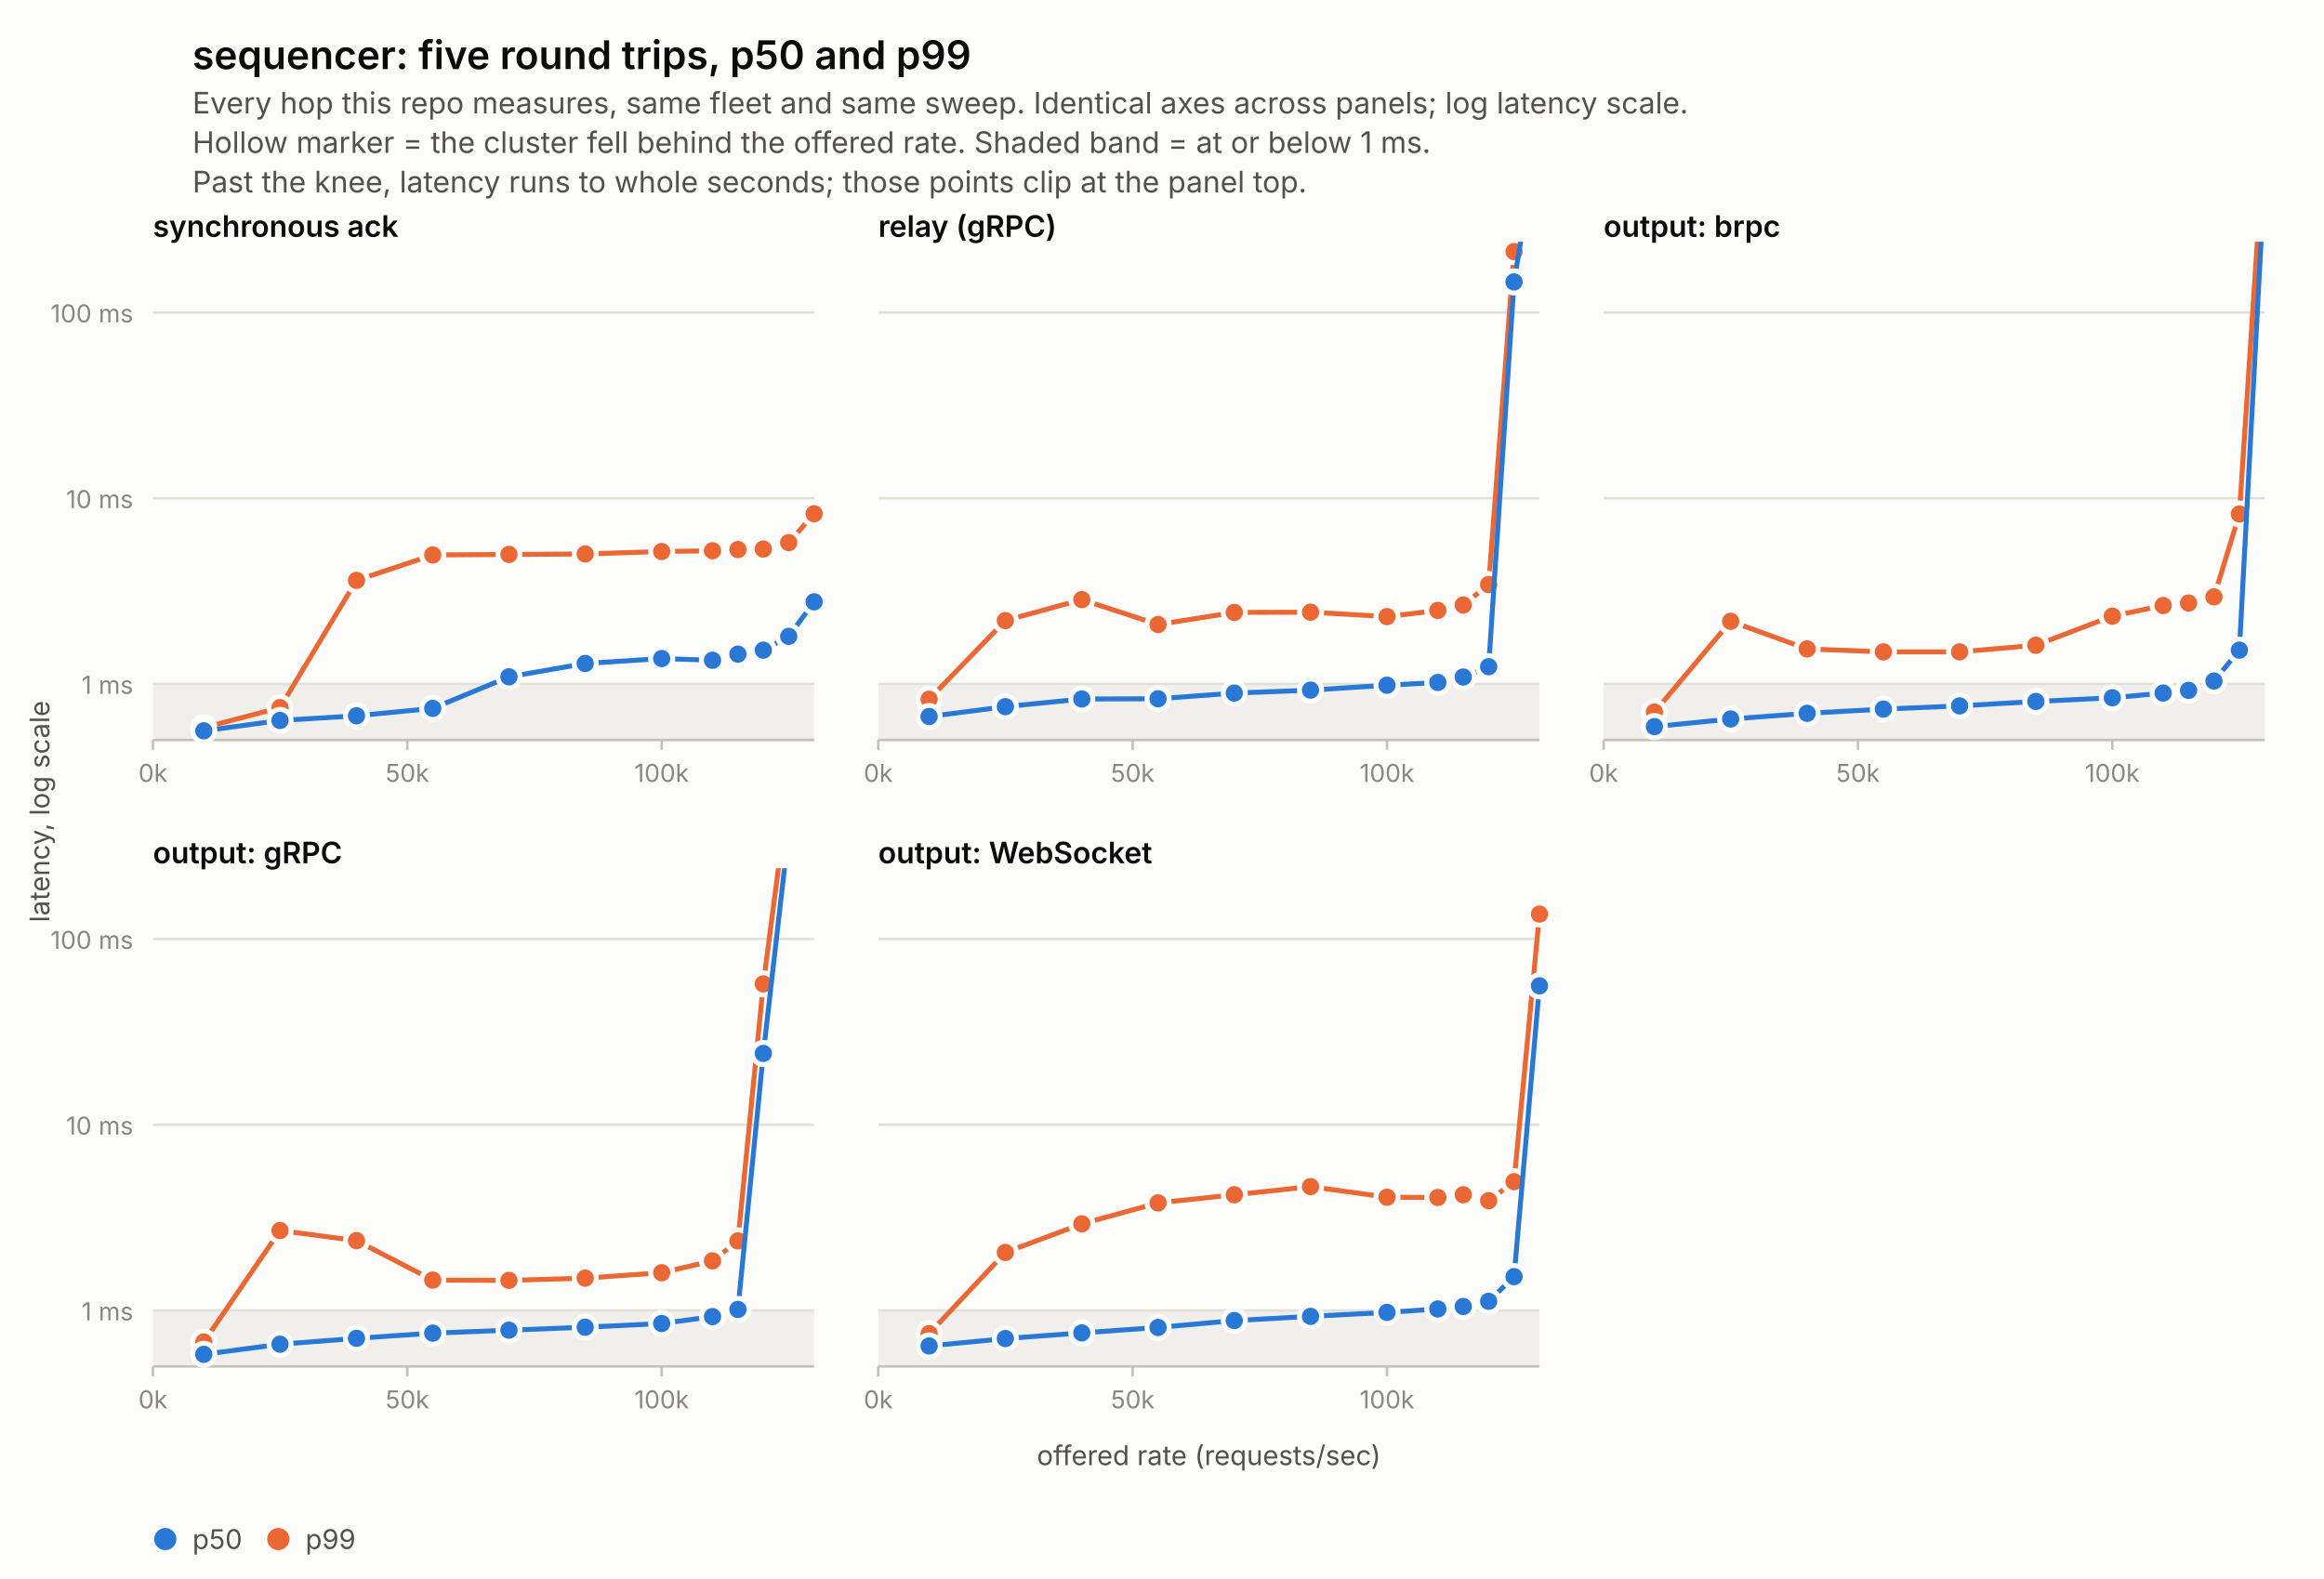
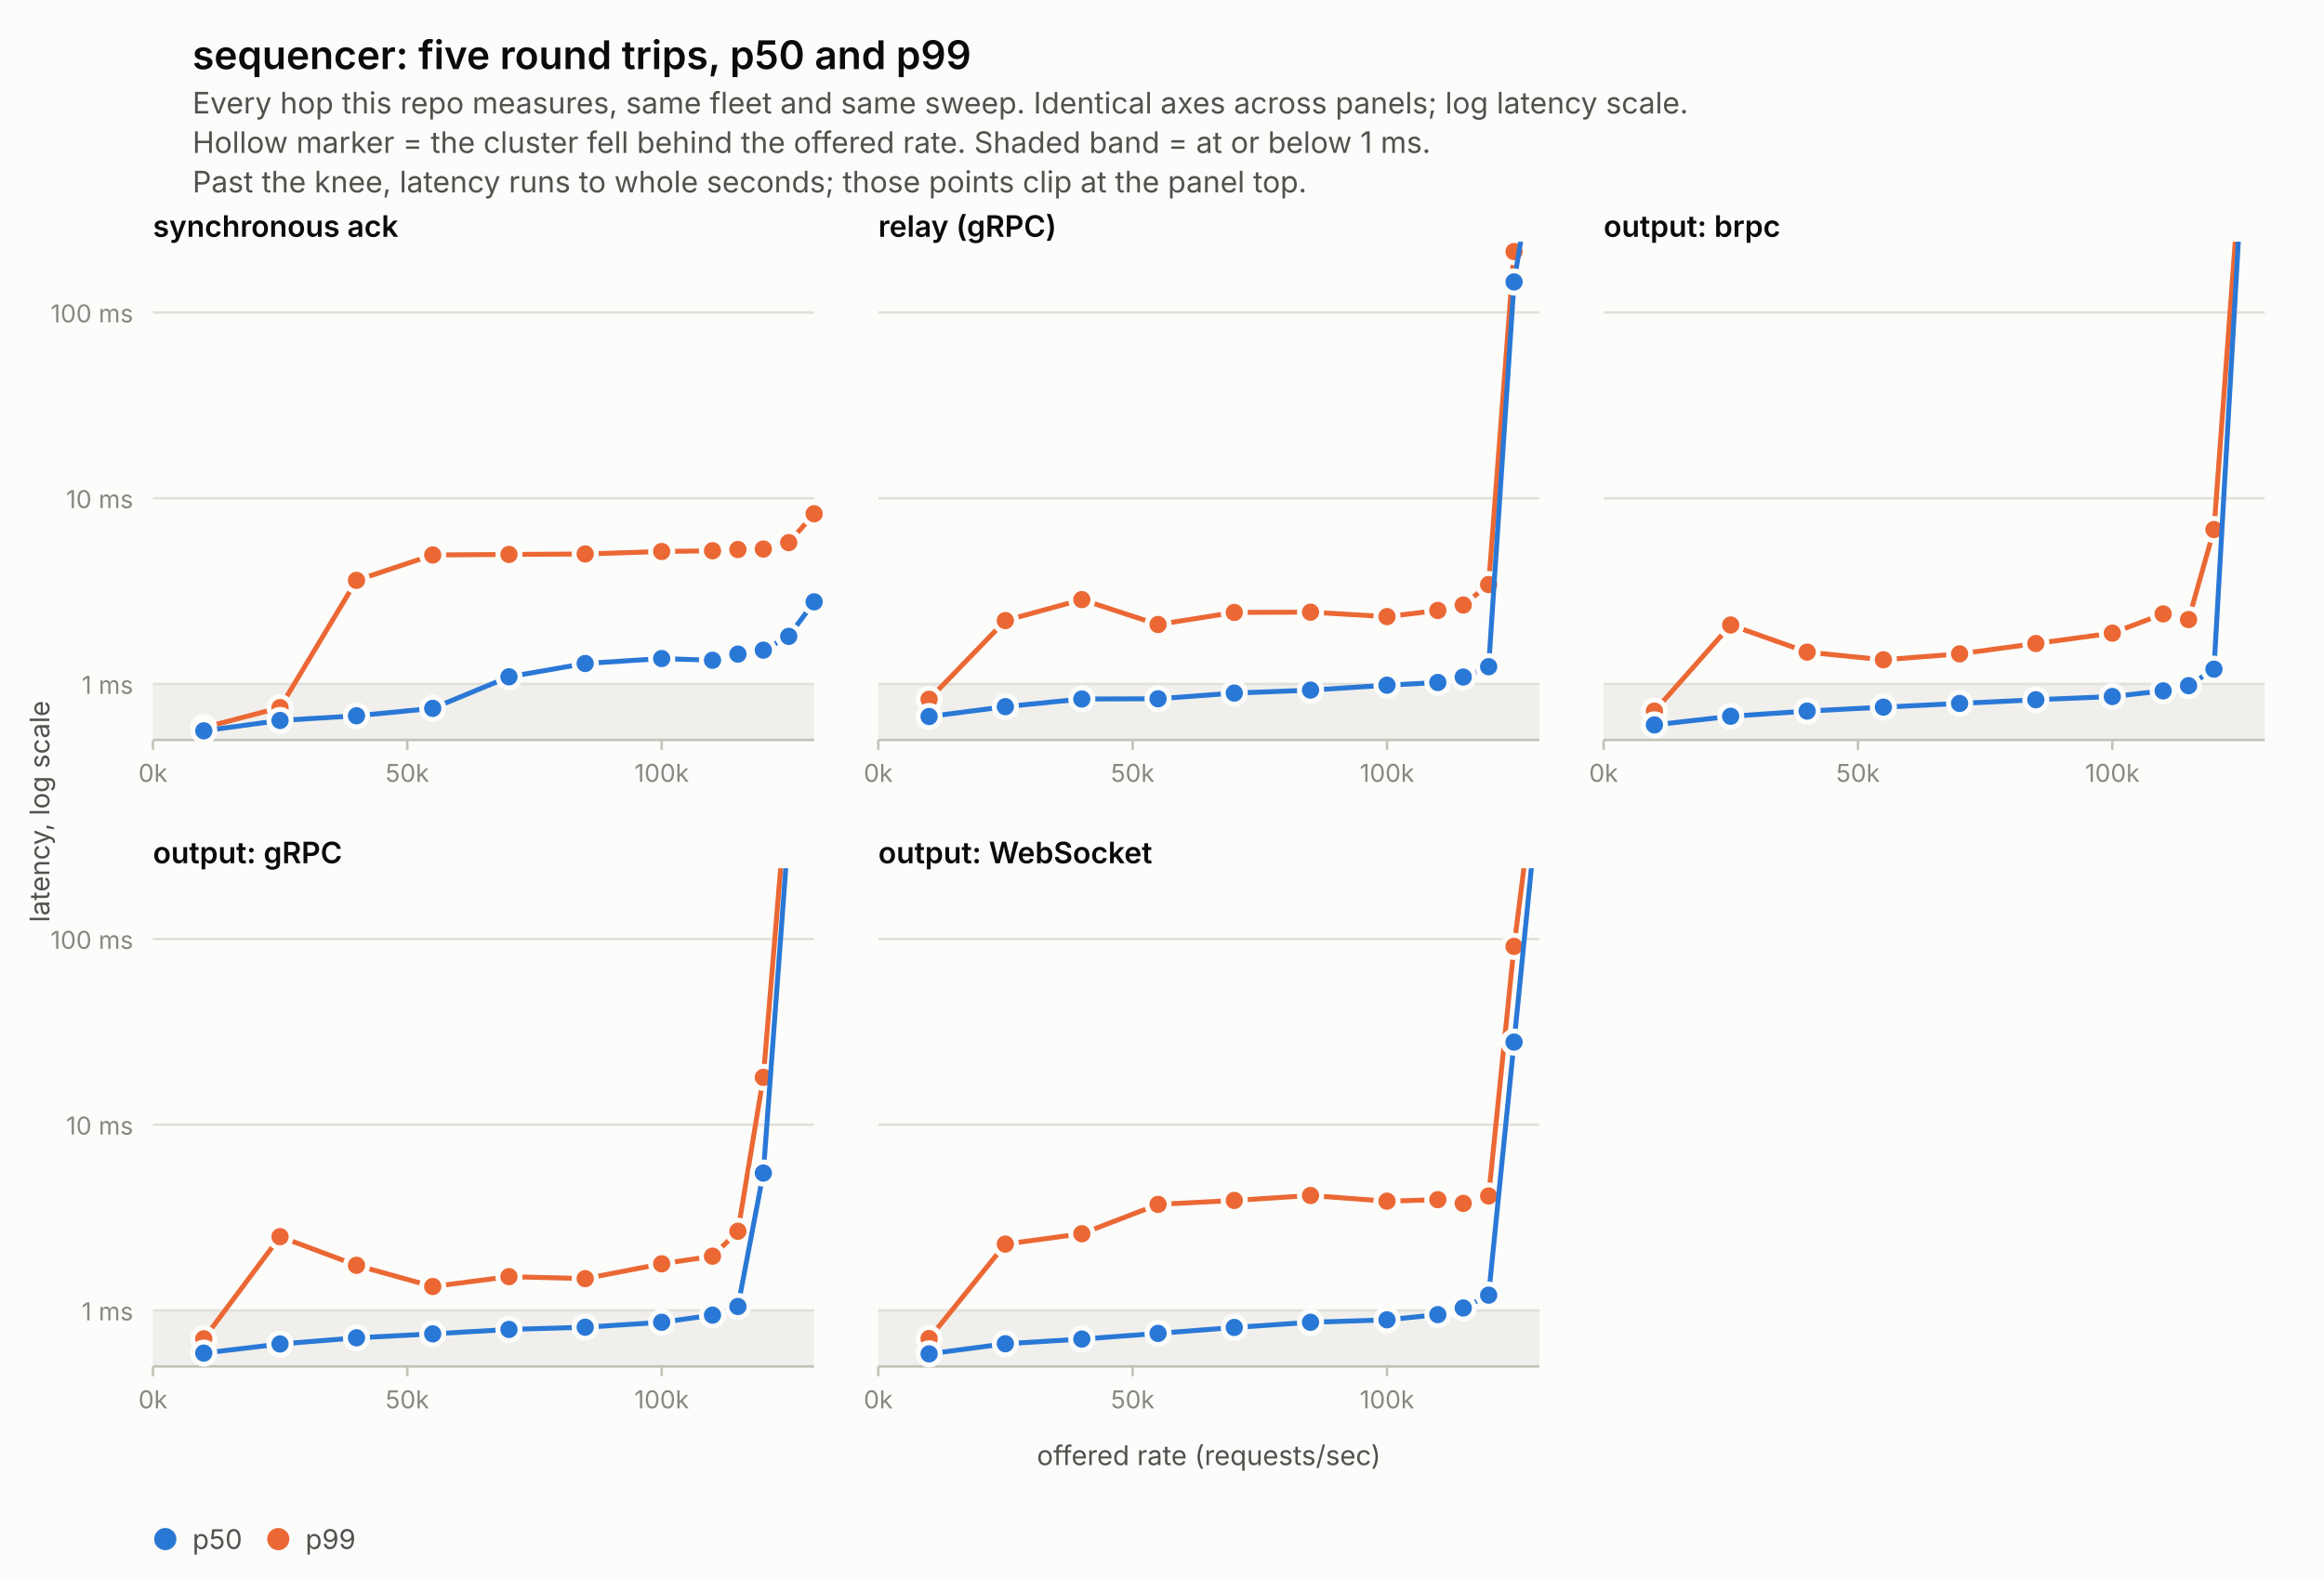
<svg xmlns="http://www.w3.org/2000/svg" width="942" height="640" viewBox="0 0 942 640" font-family="system-ui,-apple-system,&quot;Segoe UI&quot;,sans-serif" role="img" aria-label="sequencer: five round trips, p50 and p99">
  <rect width="942" height="640" fill="#fcfcfb" />
  <text x="78" y="28" font-size="16" font-weight="600" fill="#0b0b0b">sequencer: five round trips, p50 and p99</text>
  <text x="78" y="46" font-size="12" fill="#52514e">Every hop this repo measures, same fleet and same sweep. Identical axes across panels; log latency scale.</text>
  <text x="78" y="62" font-size="12" fill="#52514e">Hollow marker = the cluster fell behind the offered rate. Shaded band = at or below 1 ms.</text>
  <text x="78" y="78" font-size="12" fill="#52514e">Past the knee, latency runs to whole seconds; those points clip at the panel top.</text>
  <defs>
    <clipPath id="pan0">
      <rect x="56" y="98" width="280" height="208" />
    </clipPath>
    <clipPath id="pan1">
      <rect x="350" y="98" width="280" height="208" />
    </clipPath>
    <clipPath id="pan2">
      <rect x="644" y="98" width="280" height="208" />
    </clipPath>
    <clipPath id="pan3">
      <rect x="56" y="352" width="280" height="208" />
    </clipPath>
    <clipPath id="pan4">
      <rect x="350" y="352" width="280" height="208" />
    </clipPath>
  </defs>
  <rect x="62" y="277.3" width="268" height="22.7" fill="#f0efec" />
  <line x1="62" y1="277.3" x2="330" y2="277.3" stroke="#e1e0d9" stroke-width="1" />
  <text x="54" y="281.3" font-size="10" fill="#898781" text-anchor="end">1 ms</text>
  <line x1="62" y1="202.0" x2="330" y2="202.0" stroke="#e1e0d9" stroke-width="1" />
  <text x="54" y="206.0" font-size="10" fill="#898781" text-anchor="end">10 ms</text>
  <line x1="62" y1="126.7" x2="330" y2="126.7" stroke="#e1e0d9" stroke-width="1" />
  <text x="54" y="130.7" font-size="10" fill="#898781" text-anchor="end">100 ms</text>
  <line x1="62" y1="300" x2="330" y2="300" stroke="#c3c2b7" stroke-width="1" />
  <line x1="62.0" y1="300" x2="62.0" y2="304" stroke="#c3c2b7" stroke-width="1" />
  <text x="62.0" y="317" font-size="10" fill="#898781" text-anchor="middle">0k</text>
  <line x1="165.1" y1="300" x2="165.1" y2="304" stroke="#c3c2b7" stroke-width="1" />
  <text x="165.1" y="317" font-size="10" fill="#898781" text-anchor="middle">50k</text>
  <line x1="268.2" y1="300" x2="268.2" y2="304" stroke="#c3c2b7" stroke-width="1" />
  <text x="268.2" y="317" font-size="10" fill="#898781" text-anchor="middle">100k</text>
  <text x="62" y="96" font-size="12" font-weight="600" fill="#0b0b0b">synchronous ack</text>
  <g clip-path="url(#pan0)">
    <path d="M82.6,295.0 L113.5,286.9 L144.5,235.3 L175.4,225.0 L206.3,224.8 L237.2,224.6 L268.2,223.6 L288.8,223.3 L299.1,222.8 L309.4,222.6 L319.7,220.0 L330.0,208.3" fill="none" stroke="#eb6834" stroke-width="2" stroke-linejoin="round" stroke-linecap="round" />
    <circle cx="82.6" cy="295.0" r="4.5" fill="#eb6834" stroke="#fcfcfb" stroke-width="2" />
    <circle cx="113.5" cy="286.9" r="4.5" fill="#eb6834" stroke="#fcfcfb" stroke-width="2" />
    <circle cx="144.5" cy="235.3" r="4.5" fill="#eb6834" stroke="#fcfcfb" stroke-width="2" />
    <circle cx="175.4" cy="225.0" r="4.5" fill="#eb6834" stroke="#fcfcfb" stroke-width="2" />
    <circle cx="206.3" cy="224.8" r="4.5" fill="#eb6834" stroke="#fcfcfb" stroke-width="2" />
    <circle cx="237.2" cy="224.6" r="4.5" fill="#eb6834" stroke="#fcfcfb" stroke-width="2" />
    <circle cx="268.2" cy="223.6" r="4.5" fill="#eb6834" stroke="#fcfcfb" stroke-width="2" />
    <circle cx="288.8" cy="223.3" r="4.5" fill="#eb6834" stroke="#fcfcfb" stroke-width="2" />
    <circle cx="299.1" cy="222.8" r="4.5" fill="#eb6834" stroke="#fcfcfb" stroke-width="2" />
    <circle cx="309.4" cy="222.6" r="4.5" fill="#eb6834" stroke="#fcfcfb" stroke-width="2" />
    <circle cx="319.7" cy="220.0" r="4.5" fill="#eb6834" stroke="#fcfcfb" stroke-width="2" />
    <circle cx="330.0" cy="208.3" r="4.5" fill="#eb6834" stroke="#fcfcfb" stroke-width="2" />
    <path d="M82.6,296.3 L113.5,292.1 L144.5,290.2 L175.4,287.2 L206.3,274.4 L237.2,269.0 L268.2,267.0 L288.8,267.7 L299.1,265.2 L309.4,263.6 L319.7,258.0 L330.0,244.0" fill="none" stroke="#2a78d6" stroke-width="2" stroke-linejoin="round" stroke-linecap="round" />
    <circle cx="82.6" cy="296.3" r="4.5" fill="#2a78d6" stroke="#fcfcfb" stroke-width="2" />
    <circle cx="113.5" cy="292.1" r="4.5" fill="#2a78d6" stroke="#fcfcfb" stroke-width="2" />
    <circle cx="144.5" cy="290.2" r="4.5" fill="#2a78d6" stroke="#fcfcfb" stroke-width="2" />
    <circle cx="175.4" cy="287.2" r="4.5" fill="#2a78d6" stroke="#fcfcfb" stroke-width="2" />
    <circle cx="206.3" cy="274.4" r="4.5" fill="#2a78d6" stroke="#fcfcfb" stroke-width="2" />
    <circle cx="237.2" cy="269.0" r="4.5" fill="#2a78d6" stroke="#fcfcfb" stroke-width="2" />
    <circle cx="268.2" cy="267.0" r="4.5" fill="#2a78d6" stroke="#fcfcfb" stroke-width="2" />
    <circle cx="288.8" cy="267.7" r="4.5" fill="#2a78d6" stroke="#fcfcfb" stroke-width="2" />
    <circle cx="299.1" cy="265.2" r="4.5" fill="#2a78d6" stroke="#fcfcfb" stroke-width="2" />
    <circle cx="309.4" cy="263.6" r="4.5" fill="#2a78d6" stroke="#fcfcfb" stroke-width="2" />
    <circle cx="319.7" cy="258.0" r="4.5" fill="#2a78d6" stroke="#fcfcfb" stroke-width="2" />
    <circle cx="330.0" cy="244.0" r="4.5" fill="#2a78d6" stroke="#fcfcfb" stroke-width="2" />
  </g>
  <rect x="356" y="277.3" width="268" height="22.7" fill="#f0efec" />
  <line x1="356" y1="277.3" x2="624" y2="277.3" stroke="#e1e0d9" stroke-width="1" />
  <line x1="356" y1="202.0" x2="624" y2="202.0" stroke="#e1e0d9" stroke-width="1" />
  <line x1="356" y1="126.7" x2="624" y2="126.7" stroke="#e1e0d9" stroke-width="1" />
  <line x1="356" y1="300" x2="624" y2="300" stroke="#c3c2b7" stroke-width="1" />
  <line x1="356.0" y1="300" x2="356.0" y2="304" stroke="#c3c2b7" stroke-width="1" />
  <text x="356.0" y="317" font-size="10" fill="#898781" text-anchor="middle">0k</text>
  <line x1="459.1" y1="300" x2="459.1" y2="304" stroke="#c3c2b7" stroke-width="1" />
  <text x="459.1" y="317" font-size="10" fill="#898781" text-anchor="middle">50k</text>
  <line x1="562.2" y1="300" x2="562.2" y2="304" stroke="#c3c2b7" stroke-width="1" />
  <text x="562.2" y="317" font-size="10" fill="#898781" text-anchor="middle">100k</text>
  <text x="356" y="96" font-size="12" font-weight="600" fill="#0b0b0b">relay (gRPC)</text>
  <g clip-path="url(#pan1)">
    <path d="M376.6,283.5 L407.5,251.6 L438.5,243.1 L469.4,253.2 L500.3,248.3 L531.2,248.2 L562.2,250.0 L582.8,247.5 L593.1,245.3 L603.4,237.0 L613.7,102.0 L624.0,35.5" fill="none" stroke="#eb6834" stroke-width="2" stroke-linejoin="round" stroke-linecap="round" />
    <circle cx="376.6" cy="283.5" r="4.5" fill="#eb6834" stroke="#fcfcfb" stroke-width="2" />
    <circle cx="407.5" cy="251.6" r="4.5" fill="#eb6834" stroke="#fcfcfb" stroke-width="2" />
    <circle cx="438.5" cy="243.1" r="4.5" fill="#eb6834" stroke="#fcfcfb" stroke-width="2" />
    <circle cx="469.4" cy="253.2" r="4.5" fill="#eb6834" stroke="#fcfcfb" stroke-width="2" />
    <circle cx="500.3" cy="248.3" r="4.5" fill="#eb6834" stroke="#fcfcfb" stroke-width="2" />
    <circle cx="531.2" cy="248.2" r="4.5" fill="#eb6834" stroke="#fcfcfb" stroke-width="2" />
    <circle cx="562.2" cy="250.0" r="4.5" fill="#eb6834" stroke="#fcfcfb" stroke-width="2" />
    <circle cx="582.8" cy="247.5" r="4.5" fill="#eb6834" stroke="#fcfcfb" stroke-width="2" />
    <circle cx="593.1" cy="245.3" r="4.5" fill="#eb6834" stroke="#fcfcfb" stroke-width="2" />
    <circle cx="603.4" cy="237.0" r="4.5" fill="#eb6834" stroke="#fcfcfb" stroke-width="2" />
    <circle cx="613.7" cy="102.0" r="4.5" fill="#eb6834" stroke="#fcfcfb" stroke-width="2" />
    <circle cx="624.0" cy="35.5" r="4.5" fill="#fcfcfb" stroke="#eb6834" stroke-width="2" />
    <path d="M376.6,290.5 L407.5,286.5 L438.5,283.4 L469.4,283.3 L500.3,281.0 L531.2,279.8 L562.2,277.8 L582.8,276.7 L593.1,274.5 L603.4,270.3 L613.7,114.3 L624.0,51.4" fill="none" stroke="#2a78d6" stroke-width="2" stroke-linejoin="round" stroke-linecap="round" />
    <circle cx="376.6" cy="290.5" r="4.5" fill="#2a78d6" stroke="#fcfcfb" stroke-width="2" />
    <circle cx="407.5" cy="286.5" r="4.5" fill="#2a78d6" stroke="#fcfcfb" stroke-width="2" />
    <circle cx="438.5" cy="283.4" r="4.5" fill="#2a78d6" stroke="#fcfcfb" stroke-width="2" />
    <circle cx="469.4" cy="283.3" r="4.5" fill="#2a78d6" stroke="#fcfcfb" stroke-width="2" />
    <circle cx="500.3" cy="281.0" r="4.5" fill="#2a78d6" stroke="#fcfcfb" stroke-width="2" />
    <circle cx="531.2" cy="279.8" r="4.5" fill="#2a78d6" stroke="#fcfcfb" stroke-width="2" />
    <circle cx="562.2" cy="277.8" r="4.5" fill="#2a78d6" stroke="#fcfcfb" stroke-width="2" />
    <circle cx="582.8" cy="276.7" r="4.5" fill="#2a78d6" stroke="#fcfcfb" stroke-width="2" />
    <circle cx="593.1" cy="274.5" r="4.5" fill="#2a78d6" stroke="#fcfcfb" stroke-width="2" />
    <circle cx="603.4" cy="270.3" r="4.5" fill="#2a78d6" stroke="#fcfcfb" stroke-width="2" />
    <circle cx="613.7" cy="114.3" r="4.5" fill="#2a78d6" stroke="#fcfcfb" stroke-width="2" />
    <circle cx="624.0" cy="51.4" r="4.5" fill="#fcfcfb" stroke="#2a78d6" stroke-width="2" />
  </g>
  <rect x="650" y="277.3" width="268" height="22.7" fill="#f0efec" />
  <line x1="650" y1="277.3" x2="918" y2="277.3" stroke="#e1e0d9" stroke-width="1" />
  <line x1="650" y1="202.0" x2="918" y2="202.0" stroke="#e1e0d9" stroke-width="1" />
  <line x1="650" y1="126.7" x2="918" y2="126.7" stroke="#e1e0d9" stroke-width="1" />
  <line x1="650" y1="300" x2="918" y2="300" stroke="#c3c2b7" stroke-width="1" />
  <line x1="650.0" y1="300" x2="650.0" y2="304" stroke="#c3c2b7" stroke-width="1" />
  <text x="650.0" y="317" font-size="10" fill="#898781" text-anchor="middle">0k</text>
  <line x1="753.1" y1="300" x2="753.1" y2="304" stroke="#c3c2b7" stroke-width="1" />
  <text x="753.1" y="317" font-size="10" fill="#898781" text-anchor="middle">50k</text>
  <line x1="856.2" y1="300" x2="856.2" y2="304" stroke="#c3c2b7" stroke-width="1" />
  <text x="856.2" y="317" font-size="10" fill="#898781" text-anchor="middle">100k</text>
  <text x="650" y="96" font-size="12" font-weight="600" fill="#0b0b0b">output: brpc</text>
  <g clip-path="url(#pan2)">
-     <path d="M670.6,288.7 L701.5,251.9 L732.5,263.1 L763.4,264.3 L794.3,264.3 L825.2,261.6 L856.2,249.8 L876.8,245.5 L887.1,244.5 L897.4,242.0 L907.7,208.4 L918.0,52.0" fill="none" stroke="#eb6834" stroke-width="2" stroke-linejoin="round" stroke-linecap="round" />
-     <circle cx="670.6" cy="288.7" r="4.5" fill="#eb6834" stroke="#fcfcfb" stroke-width="2" />
-     <circle cx="701.5" cy="251.9" r="4.5" fill="#eb6834" stroke="#fcfcfb" stroke-width="2" />
-     <circle cx="732.5" cy="263.1" r="4.5" fill="#eb6834" stroke="#fcfcfb" stroke-width="2" />
-     <circle cx="763.4" cy="264.3" r="4.5" fill="#eb6834" stroke="#fcfcfb" stroke-width="2" />
-     <circle cx="794.3" cy="264.3" r="4.5" fill="#eb6834" stroke="#fcfcfb" stroke-width="2" />
-     <circle cx="825.2" cy="261.6" r="4.5" fill="#eb6834" stroke="#fcfcfb" stroke-width="2" />
-     <circle cx="856.2" cy="249.8" r="4.5" fill="#eb6834" stroke="#fcfcfb" stroke-width="2" />
-     <circle cx="876.8" cy="245.5" r="4.5" fill="#eb6834" stroke="#fcfcfb" stroke-width="2" />
-     <circle cx="887.1" cy="244.5" r="4.5" fill="#eb6834" stroke="#fcfcfb" stroke-width="2" />
-     <circle cx="897.4" cy="242.0" r="4.5" fill="#eb6834" stroke="#fcfcfb" stroke-width="2" />
-     <circle cx="907.7" cy="208.4" r="4.5" fill="#eb6834" stroke="#fcfcfb" stroke-width="2" />
-     <circle cx="918.0" cy="52.0" r="4.5" fill="#fcfcfb" stroke="#eb6834" stroke-width="2" />
-     <path d="M670.6,294.6 L701.5,291.5 L732.5,289.2 L763.4,287.5 L794.3,286.2 L825.2,284.4 L856.2,282.9 L876.8,281.0 L887.1,279.9 L897.4,276.1 L907.7,263.6 L918.0,69.5" fill="none" stroke="#2a78d6" stroke-width="2" stroke-linejoin="round" stroke-linecap="round" />
-     <circle cx="670.6" cy="294.6" r="4.5" fill="#2a78d6" stroke="#fcfcfb" stroke-width="2" />
-     <circle cx="701.5" cy="291.5" r="4.5" fill="#2a78d6" stroke="#fcfcfb" stroke-width="2" />
-     <circle cx="732.5" cy="289.2" r="4.5" fill="#2a78d6" stroke="#fcfcfb" stroke-width="2" />
-     <circle cx="763.4" cy="287.5" r="4.5" fill="#2a78d6" stroke="#fcfcfb" stroke-width="2" />
-     <circle cx="794.3" cy="286.2" r="4.5" fill="#2a78d6" stroke="#fcfcfb" stroke-width="2" />
-     <circle cx="825.2" cy="284.4" r="4.5" fill="#2a78d6" stroke="#fcfcfb" stroke-width="2" />
-     <circle cx="856.2" cy="282.9" r="4.5" fill="#2a78d6" stroke="#fcfcfb" stroke-width="2" />
-     <circle cx="876.8" cy="281.0" r="4.5" fill="#2a78d6" stroke="#fcfcfb" stroke-width="2" />
-     <circle cx="887.1" cy="279.9" r="4.5" fill="#2a78d6" stroke="#fcfcfb" stroke-width="2" />
-     <circle cx="897.4" cy="276.1" r="4.5" fill="#2a78d6" stroke="#fcfcfb" stroke-width="2" />
-     <circle cx="907.7" cy="263.6" r="4.5" fill="#2a78d6" stroke="#fcfcfb" stroke-width="2" />
-     <circle cx="918.0" cy="69.5" r="4.5" fill="#fcfcfb" stroke="#2a78d6" stroke-width="2" />
+     <path d="M670.6,288.3 L701.5,253.4 L732.5,264.4 L763.4,267.5 L794.3,265.1 L825.2,260.9 L856.2,256.7 L876.8,248.9 L887.1,251.2 L897.4,214.7 L907.7,75.4 L918.0,45.1" fill="none" stroke="#eb6834" stroke-width="2" stroke-linejoin="round" stroke-linecap="round" />
+     <circle cx="670.6" cy="288.3" r="4.5" fill="#eb6834" stroke="#fcfcfb" stroke-width="2" />
+     <circle cx="701.5" cy="253.4" r="4.5" fill="#eb6834" stroke="#fcfcfb" stroke-width="2" />
+     <circle cx="732.5" cy="264.4" r="4.5" fill="#eb6834" stroke="#fcfcfb" stroke-width="2" />
+     <circle cx="763.4" cy="267.5" r="4.5" fill="#eb6834" stroke="#fcfcfb" stroke-width="2" />
+     <circle cx="794.3" cy="265.1" r="4.5" fill="#eb6834" stroke="#fcfcfb" stroke-width="2" />
+     <circle cx="825.2" cy="260.9" r="4.5" fill="#eb6834" stroke="#fcfcfb" stroke-width="2" />
+     <circle cx="856.2" cy="256.7" r="4.5" fill="#eb6834" stroke="#fcfcfb" stroke-width="2" />
+     <circle cx="876.8" cy="248.9" r="4.5" fill="#eb6834" stroke="#fcfcfb" stroke-width="2" />
+     <circle cx="887.1" cy="251.2" r="4.5" fill="#eb6834" stroke="#fcfcfb" stroke-width="2" />
+     <circle cx="897.4" cy="214.7" r="4.5" fill="#eb6834" stroke="#fcfcfb" stroke-width="2" />
+     <circle cx="907.7" cy="75.4" r="4.5" fill="#fcfcfb" stroke="#eb6834" stroke-width="2" />
+     <circle cx="918.0" cy="45.1" r="4.5" fill="#fcfcfb" stroke="#eb6834" stroke-width="2" />
+     <path d="M670.6,293.9 L701.5,290.4 L732.5,288.3 L763.4,286.7 L794.3,285.2 L825.2,283.7 L856.2,282.4 L876.8,280.1 L887.1,278.0 L897.4,271.3 L907.7,90.5 L918.0,60.8" fill="none" stroke="#2a78d6" stroke-width="2" stroke-linejoin="round" stroke-linecap="round" />
+     <circle cx="670.6" cy="293.9" r="4.5" fill="#2a78d6" stroke="#fcfcfb" stroke-width="2" />
+     <circle cx="701.5" cy="290.4" r="4.5" fill="#2a78d6" stroke="#fcfcfb" stroke-width="2" />
+     <circle cx="732.5" cy="288.3" r="4.5" fill="#2a78d6" stroke="#fcfcfb" stroke-width="2" />
+     <circle cx="763.4" cy="286.7" r="4.5" fill="#2a78d6" stroke="#fcfcfb" stroke-width="2" />
+     <circle cx="794.3" cy="285.2" r="4.5" fill="#2a78d6" stroke="#fcfcfb" stroke-width="2" />
+     <circle cx="825.2" cy="283.7" r="4.5" fill="#2a78d6" stroke="#fcfcfb" stroke-width="2" />
+     <circle cx="856.2" cy="282.4" r="4.5" fill="#2a78d6" stroke="#fcfcfb" stroke-width="2" />
+     <circle cx="876.8" cy="280.1" r="4.5" fill="#2a78d6" stroke="#fcfcfb" stroke-width="2" />
+     <circle cx="887.1" cy="278.0" r="4.5" fill="#2a78d6" stroke="#fcfcfb" stroke-width="2" />
+     <circle cx="897.4" cy="271.3" r="4.5" fill="#2a78d6" stroke="#fcfcfb" stroke-width="2" />
+     <circle cx="907.7" cy="90.5" r="4.5" fill="#fcfcfb" stroke="#2a78d6" stroke-width="2" />
+     <circle cx="918.0" cy="60.8" r="4.5" fill="#fcfcfb" stroke="#2a78d6" stroke-width="2" />
  </g>
  <rect x="62" y="531.3" width="268" height="22.7" fill="#f0efec" />
  <line x1="62" y1="531.3" x2="330" y2="531.3" stroke="#e1e0d9" stroke-width="1" />
  <text x="54" y="535.3" font-size="10" fill="#898781" text-anchor="end">1 ms</text>
  <line x1="62" y1="456.0" x2="330" y2="456.0" stroke="#e1e0d9" stroke-width="1" />
  <text x="54" y="460.0" font-size="10" fill="#898781" text-anchor="end">10 ms</text>
  <line x1="62" y1="380.7" x2="330" y2="380.7" stroke="#e1e0d9" stroke-width="1" />
  <text x="54" y="384.7" font-size="10" fill="#898781" text-anchor="end">100 ms</text>
  <line x1="62" y1="554" x2="330" y2="554" stroke="#c3c2b7" stroke-width="1" />
  <line x1="62.0" y1="554" x2="62.0" y2="558" stroke="#c3c2b7" stroke-width="1" />
  <text x="62.0" y="571" font-size="10" fill="#898781" text-anchor="middle">0k</text>
  <line x1="165.1" y1="554" x2="165.1" y2="558" stroke="#c3c2b7" stroke-width="1" />
  <text x="165.1" y="571" font-size="10" fill="#898781" text-anchor="middle">50k</text>
  <line x1="268.2" y1="554" x2="268.2" y2="558" stroke="#c3c2b7" stroke-width="1" />
  <text x="268.2" y="571" font-size="10" fill="#898781" text-anchor="middle">100k</text>
  <text x="62" y="350" font-size="12" font-weight="600" fill="#0b0b0b">output: gRPC</text>
  <g clip-path="url(#pan3)">
-     <path d="M82.6,544.1 L113.5,498.9 L144.5,503.0 L175.4,519.0 L206.3,519.1 L237.2,518.2 L268.2,516.0 L288.8,511.2 L299.1,503.1 L309.4,398.9 L319.7,320.1 L330.0,288.5" fill="none" stroke="#eb6834" stroke-width="2" stroke-linejoin="round" stroke-linecap="round" />
-     <circle cx="82.6" cy="544.1" r="4.5" fill="#eb6834" stroke="#fcfcfb" stroke-width="2" />
-     <circle cx="113.5" cy="498.9" r="4.5" fill="#eb6834" stroke="#fcfcfb" stroke-width="2" />
-     <circle cx="144.5" cy="503.0" r="4.5" fill="#eb6834" stroke="#fcfcfb" stroke-width="2" />
-     <circle cx="175.4" cy="519.0" r="4.5" fill="#eb6834" stroke="#fcfcfb" stroke-width="2" />
-     <circle cx="206.3" cy="519.1" r="4.5" fill="#eb6834" stroke="#fcfcfb" stroke-width="2" />
-     <circle cx="237.2" cy="518.2" r="4.5" fill="#eb6834" stroke="#fcfcfb" stroke-width="2" />
-     <circle cx="268.2" cy="516.0" r="4.5" fill="#eb6834" stroke="#fcfcfb" stroke-width="2" />
-     <circle cx="288.8" cy="511.2" r="4.5" fill="#eb6834" stroke="#fcfcfb" stroke-width="2" />
-     <circle cx="299.1" cy="503.1" r="4.5" fill="#eb6834" stroke="#fcfcfb" stroke-width="2" />
-     <circle cx="309.4" cy="398.9" r="4.5" fill="#eb6834" stroke="#fcfcfb" stroke-width="2" />
-     <circle cx="319.7" cy="320.1" r="4.5" fill="#fcfcfb" stroke="#eb6834" stroke-width="2" />
-     <circle cx="330.0" cy="288.5" r="4.5" fill="#fcfcfb" stroke="#eb6834" stroke-width="2" />
-     <path d="M82.6,549.1 L113.5,545.0 L144.5,542.6 L175.4,540.5 L206.3,539.3 L237.2,538.1 L268.2,536.6 L288.8,533.8 L299.1,530.9 L309.4,427.1 L319.7,337.0 L330.0,308.8" fill="none" stroke="#2a78d6" stroke-width="2" stroke-linejoin="round" stroke-linecap="round" />
-     <circle cx="82.6" cy="549.1" r="4.5" fill="#2a78d6" stroke="#fcfcfb" stroke-width="2" />
-     <circle cx="113.5" cy="545.0" r="4.5" fill="#2a78d6" stroke="#fcfcfb" stroke-width="2" />
-     <circle cx="144.5" cy="542.6" r="4.5" fill="#2a78d6" stroke="#fcfcfb" stroke-width="2" />
-     <circle cx="175.4" cy="540.5" r="4.5" fill="#2a78d6" stroke="#fcfcfb" stroke-width="2" />
-     <circle cx="206.3" cy="539.3" r="4.5" fill="#2a78d6" stroke="#fcfcfb" stroke-width="2" />
+     <path d="M82.6,542.8 L113.5,501.4 L144.5,513.0 L175.4,521.6 L206.3,517.6 L237.2,518.4 L268.2,512.4 L288.8,509.3 L299.1,499.2 L309.4,436.8 L319.7,312.6 L330.0,286.2" fill="none" stroke="#eb6834" stroke-width="2" stroke-linejoin="round" stroke-linecap="round" />
+     <circle cx="82.6" cy="542.8" r="4.5" fill="#eb6834" stroke="#fcfcfb" stroke-width="2" />
+     <circle cx="113.5" cy="501.4" r="4.5" fill="#eb6834" stroke="#fcfcfb" stroke-width="2" />
+     <circle cx="144.5" cy="513.0" r="4.5" fill="#eb6834" stroke="#fcfcfb" stroke-width="2" />
+     <circle cx="175.4" cy="521.6" r="4.5" fill="#eb6834" stroke="#fcfcfb" stroke-width="2" />
+     <circle cx="206.3" cy="517.6" r="4.5" fill="#eb6834" stroke="#fcfcfb" stroke-width="2" />
+     <circle cx="237.2" cy="518.4" r="4.5" fill="#eb6834" stroke="#fcfcfb" stroke-width="2" />
+     <circle cx="268.2" cy="512.4" r="4.5" fill="#eb6834" stroke="#fcfcfb" stroke-width="2" />
+     <circle cx="288.8" cy="509.3" r="4.5" fill="#eb6834" stroke="#fcfcfb" stroke-width="2" />
+     <circle cx="299.1" cy="499.2" r="4.5" fill="#eb6834" stroke="#fcfcfb" stroke-width="2" />
+     <circle cx="309.4" cy="436.8" r="4.5" fill="#eb6834" stroke="#fcfcfb" stroke-width="2" />
+     <circle cx="319.7" cy="312.6" r="4.5" fill="#fcfcfb" stroke="#eb6834" stroke-width="2" />
+     <circle cx="330.0" cy="286.2" r="4.5" fill="#fcfcfb" stroke="#eb6834" stroke-width="2" />
+     <path d="M82.6,548.6 L113.5,544.9 L144.5,542.4 L175.4,540.8 L206.3,539.0 L237.2,538.1 L268.2,536.1 L288.8,533.2 L299.1,529.7 L309.4,475.6 L319.7,335.7 L330.0,302.2" fill="none" stroke="#2a78d6" stroke-width="2" stroke-linejoin="round" stroke-linecap="round" />
+     <circle cx="82.6" cy="548.6" r="4.5" fill="#2a78d6" stroke="#fcfcfb" stroke-width="2" />
+     <circle cx="113.5" cy="544.9" r="4.5" fill="#2a78d6" stroke="#fcfcfb" stroke-width="2" />
+     <circle cx="144.5" cy="542.4" r="4.5" fill="#2a78d6" stroke="#fcfcfb" stroke-width="2" />
+     <circle cx="175.4" cy="540.8" r="4.5" fill="#2a78d6" stroke="#fcfcfb" stroke-width="2" />
+     <circle cx="206.3" cy="539.0" r="4.5" fill="#2a78d6" stroke="#fcfcfb" stroke-width="2" />
    <circle cx="237.2" cy="538.1" r="4.5" fill="#2a78d6" stroke="#fcfcfb" stroke-width="2" />
-     <circle cx="268.2" cy="536.6" r="4.5" fill="#2a78d6" stroke="#fcfcfb" stroke-width="2" />
-     <circle cx="288.8" cy="533.8" r="4.5" fill="#2a78d6" stroke="#fcfcfb" stroke-width="2" />
-     <circle cx="299.1" cy="530.9" r="4.5" fill="#2a78d6" stroke="#fcfcfb" stroke-width="2" />
-     <circle cx="309.4" cy="427.1" r="4.5" fill="#2a78d6" stroke="#fcfcfb" stroke-width="2" />
-     <circle cx="319.7" cy="337.0" r="4.5" fill="#fcfcfb" stroke="#2a78d6" stroke-width="2" />
-     <circle cx="330.0" cy="308.8" r="4.5" fill="#fcfcfb" stroke="#2a78d6" stroke-width="2" />
+     <circle cx="268.2" cy="536.1" r="4.5" fill="#2a78d6" stroke="#fcfcfb" stroke-width="2" />
+     <circle cx="288.8" cy="533.2" r="4.5" fill="#2a78d6" stroke="#fcfcfb" stroke-width="2" />
+     <circle cx="299.1" cy="529.7" r="4.5" fill="#2a78d6" stroke="#fcfcfb" stroke-width="2" />
+     <circle cx="309.4" cy="475.6" r="4.5" fill="#2a78d6" stroke="#fcfcfb" stroke-width="2" />
+     <circle cx="319.7" cy="335.7" r="4.5" fill="#fcfcfb" stroke="#2a78d6" stroke-width="2" />
+     <circle cx="330.0" cy="302.2" r="4.5" fill="#fcfcfb" stroke="#2a78d6" stroke-width="2" />
  </g>
  <rect x="356" y="531.3" width="268" height="22.7" fill="#f0efec" />
  <line x1="356" y1="531.3" x2="624" y2="531.3" stroke="#e1e0d9" stroke-width="1" />
  <line x1="356" y1="456.0" x2="624" y2="456.0" stroke="#e1e0d9" stroke-width="1" />
  <line x1="356" y1="380.7" x2="624" y2="380.7" stroke="#e1e0d9" stroke-width="1" />
  <line x1="356" y1="554" x2="624" y2="554" stroke="#c3c2b7" stroke-width="1" />
  <line x1="356.0" y1="554" x2="356.0" y2="558" stroke="#c3c2b7" stroke-width="1" />
  <text x="356.0" y="571" font-size="10" fill="#898781" text-anchor="middle">0k</text>
  <line x1="459.1" y1="554" x2="459.1" y2="558" stroke="#c3c2b7" stroke-width="1" />
  <text x="459.1" y="571" font-size="10" fill="#898781" text-anchor="middle">50k</text>
  <line x1="562.2" y1="554" x2="562.2" y2="558" stroke="#c3c2b7" stroke-width="1" />
  <text x="562.2" y="571" font-size="10" fill="#898781" text-anchor="middle">100k</text>
  <text x="356" y="350" font-size="12" font-weight="600" fill="#0b0b0b">output: WebSocket</text>
  <g clip-path="url(#pan4)">
-     <path d="M376.6,540.7 L407.5,507.8 L438.5,496.2 L469.4,487.7 L500.3,484.4 L531.2,481.1 L562.2,485.4 L582.8,485.5 L593.1,484.4 L603.4,486.8 L613.7,479.1 L624.0,370.6" fill="none" stroke="#eb6834" stroke-width="2" stroke-linejoin="round" stroke-linecap="round" />
-     <circle cx="376.6" cy="540.7" r="4.5" fill="#eb6834" stroke="#fcfcfb" stroke-width="2" />
-     <circle cx="407.5" cy="507.8" r="4.5" fill="#eb6834" stroke="#fcfcfb" stroke-width="2" />
-     <circle cx="438.5" cy="496.2" r="4.5" fill="#eb6834" stroke="#fcfcfb" stroke-width="2" />
-     <circle cx="469.4" cy="487.7" r="4.5" fill="#eb6834" stroke="#fcfcfb" stroke-width="2" />
-     <circle cx="500.3" cy="484.4" r="4.5" fill="#eb6834" stroke="#fcfcfb" stroke-width="2" />
-     <circle cx="531.2" cy="481.1" r="4.5" fill="#eb6834" stroke="#fcfcfb" stroke-width="2" />
-     <circle cx="562.2" cy="485.4" r="4.5" fill="#eb6834" stroke="#fcfcfb" stroke-width="2" />
-     <circle cx="582.8" cy="485.5" r="4.5" fill="#eb6834" stroke="#fcfcfb" stroke-width="2" />
-     <circle cx="593.1" cy="484.4" r="4.5" fill="#eb6834" stroke="#fcfcfb" stroke-width="2" />
-     <circle cx="603.4" cy="486.8" r="4.5" fill="#eb6834" stroke="#fcfcfb" stroke-width="2" />
-     <circle cx="613.7" cy="479.1" r="4.5" fill="#eb6834" stroke="#fcfcfb" stroke-width="2" />
-     <circle cx="624.0" cy="370.6" r="4.5" fill="#eb6834" stroke="#fcfcfb" stroke-width="2" />
-     <path d="M376.6,545.7 L407.5,542.7 L438.5,540.4 L469.4,538.2 L500.3,535.4 L531.2,533.7 L562.2,532.1 L582.8,530.7 L593.1,529.7 L603.4,527.6 L613.7,517.6 L624.0,399.7" fill="none" stroke="#2a78d6" stroke-width="2" stroke-linejoin="round" stroke-linecap="round" />
-     <circle cx="376.6" cy="545.7" r="4.5" fill="#2a78d6" stroke="#fcfcfb" stroke-width="2" />
-     <circle cx="407.5" cy="542.7" r="4.5" fill="#2a78d6" stroke="#fcfcfb" stroke-width="2" />
-     <circle cx="438.5" cy="540.4" r="4.5" fill="#2a78d6" stroke="#fcfcfb" stroke-width="2" />
-     <circle cx="469.4" cy="538.2" r="4.5" fill="#2a78d6" stroke="#fcfcfb" stroke-width="2" />
-     <circle cx="500.3" cy="535.4" r="4.5" fill="#2a78d6" stroke="#fcfcfb" stroke-width="2" />
-     <circle cx="531.2" cy="533.7" r="4.5" fill="#2a78d6" stroke="#fcfcfb" stroke-width="2" />
-     <circle cx="562.2" cy="532.1" r="4.5" fill="#2a78d6" stroke="#fcfcfb" stroke-width="2" />
-     <circle cx="582.8" cy="530.7" r="4.5" fill="#2a78d6" stroke="#fcfcfb" stroke-width="2" />
-     <circle cx="593.1" cy="529.7" r="4.5" fill="#2a78d6" stroke="#fcfcfb" stroke-width="2" />
-     <circle cx="603.4" cy="527.6" r="4.5" fill="#2a78d6" stroke="#fcfcfb" stroke-width="2" />
-     <circle cx="613.7" cy="517.6" r="4.5" fill="#2a78d6" stroke="#fcfcfb" stroke-width="2" />
-     <circle cx="624.0" cy="399.7" r="4.5" fill="#2a78d6" stroke="#fcfcfb" stroke-width="2" />
+     <path d="M376.6,542.7 L407.5,504.4 L438.5,500.2 L469.4,488.3 L500.3,486.7 L531.2,484.7 L562.2,487.0 L582.8,486.4 L593.1,487.9 L603.4,484.9 L613.7,383.7 L624.0,301.8" fill="none" stroke="#eb6834" stroke-width="2" stroke-linejoin="round" stroke-linecap="round" />
+     <circle cx="376.6" cy="542.7" r="4.5" fill="#eb6834" stroke="#fcfcfb" stroke-width="2" />
+     <circle cx="407.5" cy="504.4" r="4.5" fill="#eb6834" stroke="#fcfcfb" stroke-width="2" />
+     <circle cx="438.5" cy="500.2" r="4.5" fill="#eb6834" stroke="#fcfcfb" stroke-width="2" />
+     <circle cx="469.4" cy="488.3" r="4.5" fill="#eb6834" stroke="#fcfcfb" stroke-width="2" />
+     <circle cx="500.3" cy="486.7" r="4.5" fill="#eb6834" stroke="#fcfcfb" stroke-width="2" />
+     <circle cx="531.2" cy="484.7" r="4.5" fill="#eb6834" stroke="#fcfcfb" stroke-width="2" />
+     <circle cx="562.2" cy="487.0" r="4.5" fill="#eb6834" stroke="#fcfcfb" stroke-width="2" />
+     <circle cx="582.8" cy="486.4" r="4.5" fill="#eb6834" stroke="#fcfcfb" stroke-width="2" />
+     <circle cx="593.1" cy="487.9" r="4.5" fill="#eb6834" stroke="#fcfcfb" stroke-width="2" />
+     <circle cx="603.4" cy="484.9" r="4.5" fill="#eb6834" stroke="#fcfcfb" stroke-width="2" />
+     <circle cx="613.7" cy="383.7" r="4.5" fill="#eb6834" stroke="#fcfcfb" stroke-width="2" />
+     <circle cx="624.0" cy="301.8" r="4.5" fill="#fcfcfb" stroke="#eb6834" stroke-width="2" />
+     <path d="M376.6,548.9 L407.5,544.8 L438.5,542.9 L469.4,540.6 L500.3,538.2 L531.2,536.1 L562.2,535.1 L582.8,533.0 L593.1,530.3 L603.4,525.1 L613.7,422.5 L624.0,318.9" fill="none" stroke="#2a78d6" stroke-width="2" stroke-linejoin="round" stroke-linecap="round" />
+     <circle cx="376.6" cy="548.9" r="4.5" fill="#2a78d6" stroke="#fcfcfb" stroke-width="2" />
+     <circle cx="407.5" cy="544.8" r="4.5" fill="#2a78d6" stroke="#fcfcfb" stroke-width="2" />
+     <circle cx="438.5" cy="542.9" r="4.5" fill="#2a78d6" stroke="#fcfcfb" stroke-width="2" />
+     <circle cx="469.4" cy="540.6" r="4.5" fill="#2a78d6" stroke="#fcfcfb" stroke-width="2" />
+     <circle cx="500.3" cy="538.2" r="4.5" fill="#2a78d6" stroke="#fcfcfb" stroke-width="2" />
+     <circle cx="531.2" cy="536.1" r="4.5" fill="#2a78d6" stroke="#fcfcfb" stroke-width="2" />
+     <circle cx="562.2" cy="535.1" r="4.5" fill="#2a78d6" stroke="#fcfcfb" stroke-width="2" />
+     <circle cx="582.8" cy="533.0" r="4.5" fill="#2a78d6" stroke="#fcfcfb" stroke-width="2" />
+     <circle cx="593.1" cy="530.3" r="4.5" fill="#2a78d6" stroke="#fcfcfb" stroke-width="2" />
+     <circle cx="603.4" cy="525.1" r="4.5" fill="#2a78d6" stroke="#fcfcfb" stroke-width="2" />
+     <circle cx="613.7" cy="422.5" r="4.5" fill="#2a78d6" stroke="#fcfcfb" stroke-width="2" />
+     <circle cx="624.0" cy="318.9" r="4.5" fill="#fcfcfb" stroke="#2a78d6" stroke-width="2" />
  </g>
  <text x="20" y="329" font-size="11" fill="#52514e" text-anchor="middle" transform="rotate(-90 20 329)">latency, log scale</text>
  <text x="490" y="594" font-size="11" fill="#52514e" text-anchor="middle">offered rate (requests/sec)</text>
  <circle cx="67" cy="624" r="4.5" fill="#2a78d6" />
  <text x="78" y="628" font-size="11" fill="#52514e">p50</text>
  <circle cx="112.8" cy="624" r="4.5" fill="#eb6834" />
  <text x="123.8" y="628" font-size="11" fill="#52514e">p99</text>
</svg>
